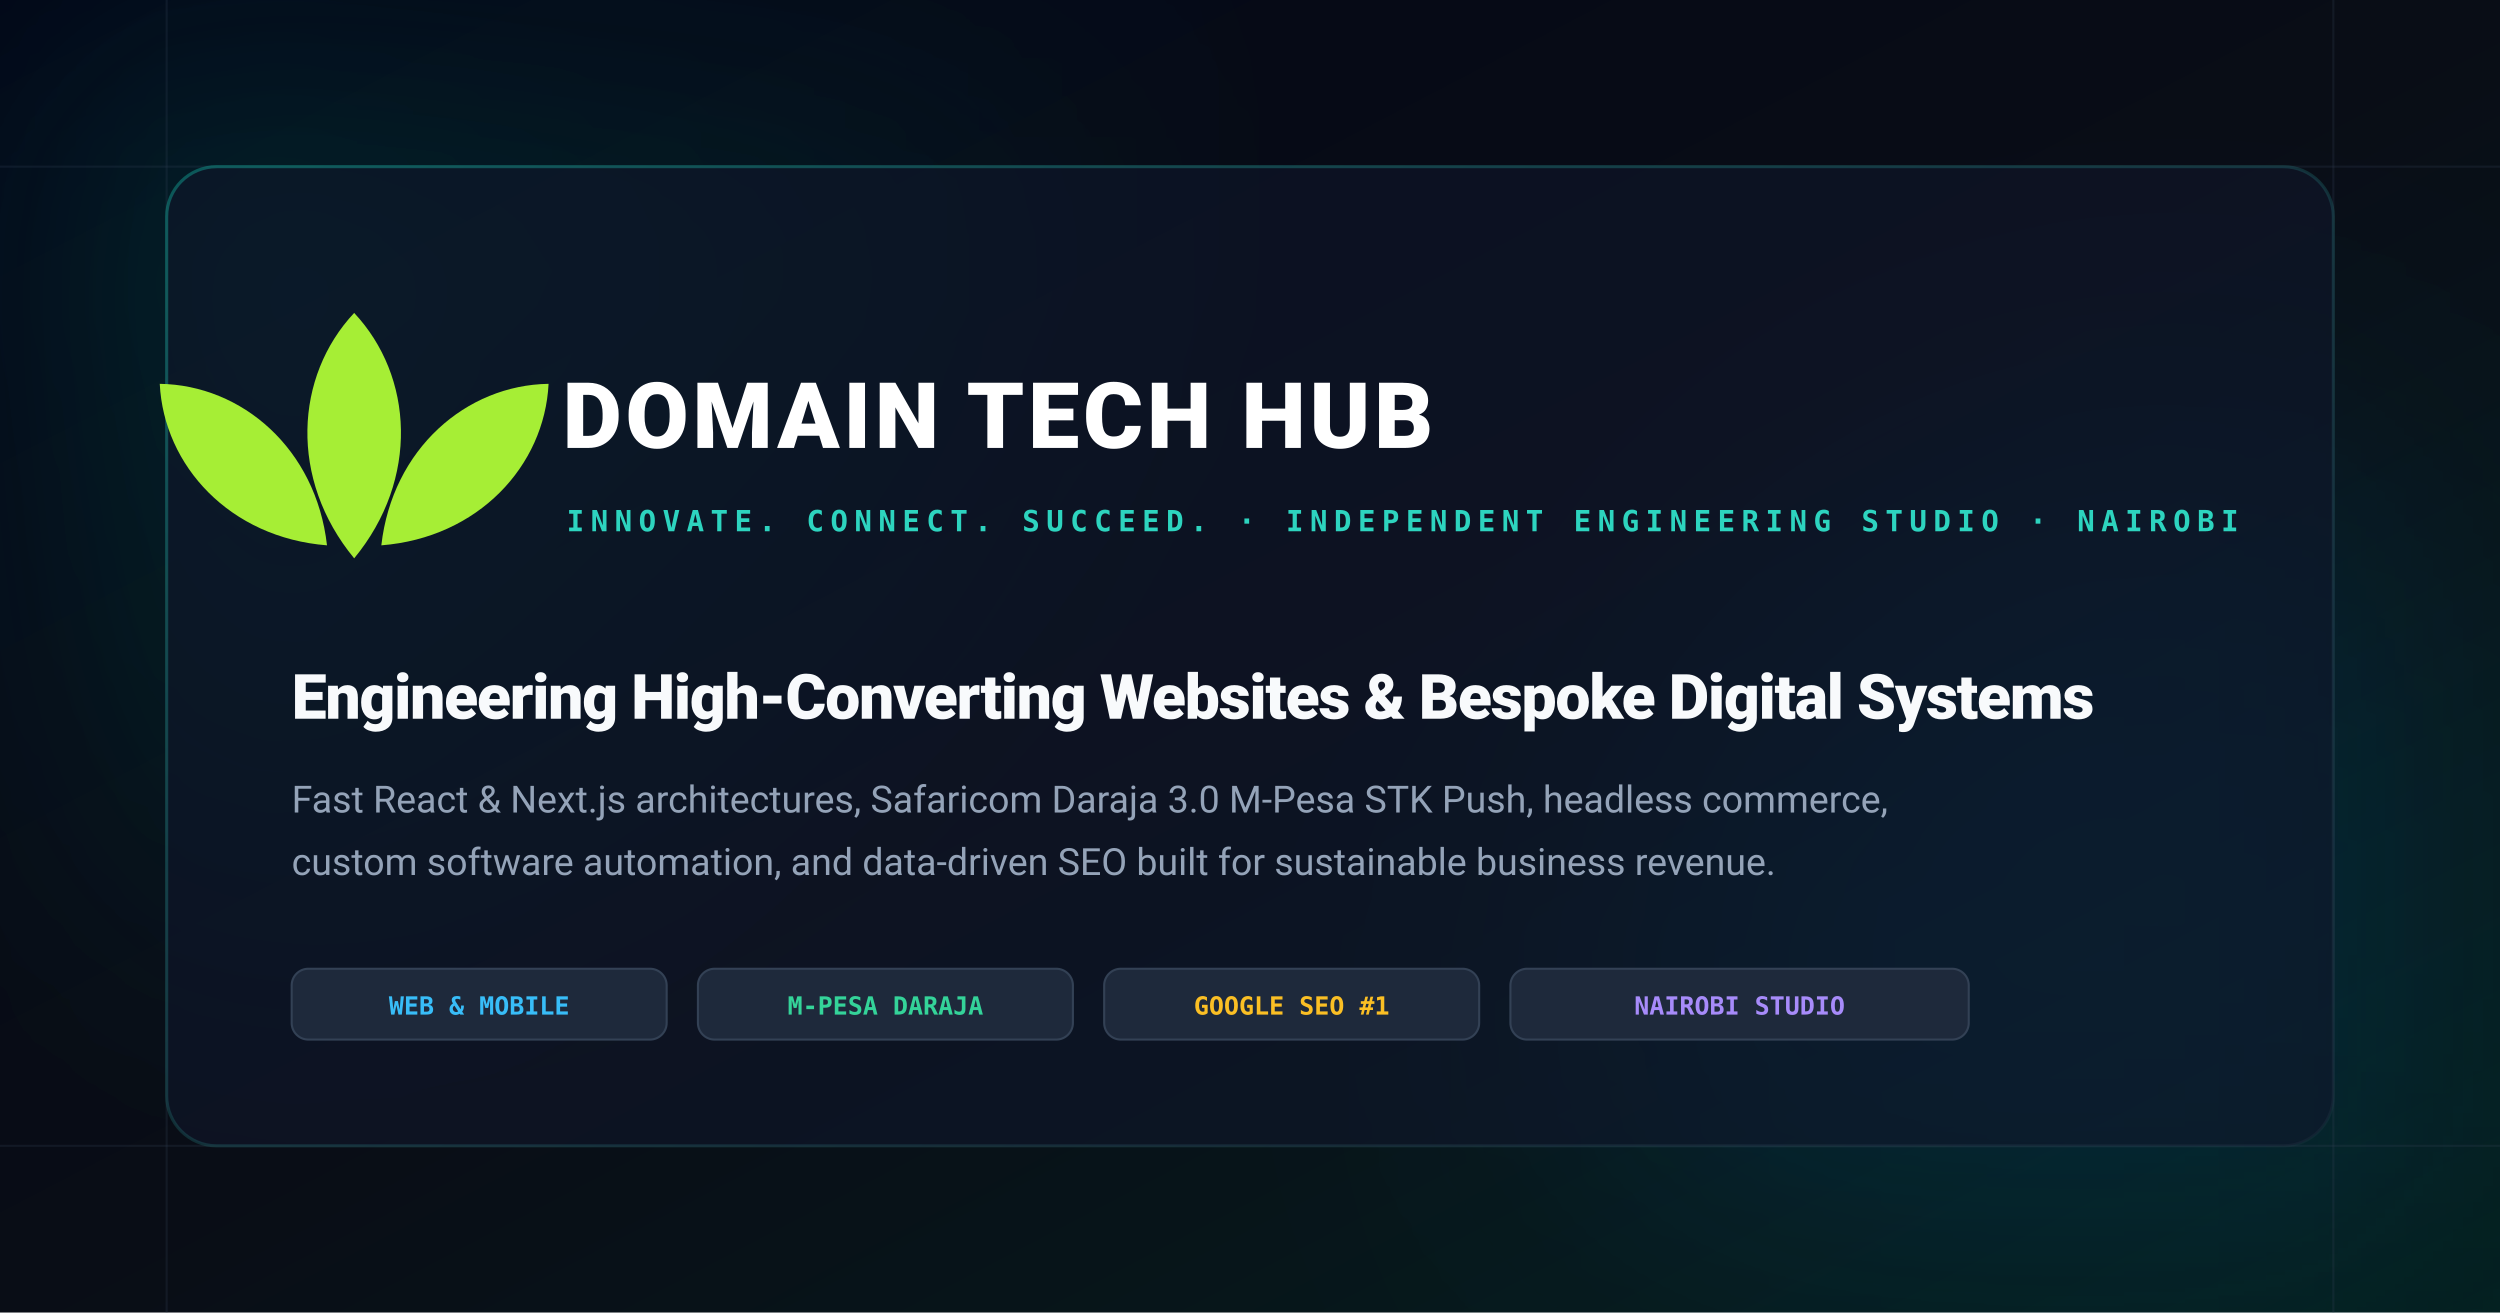
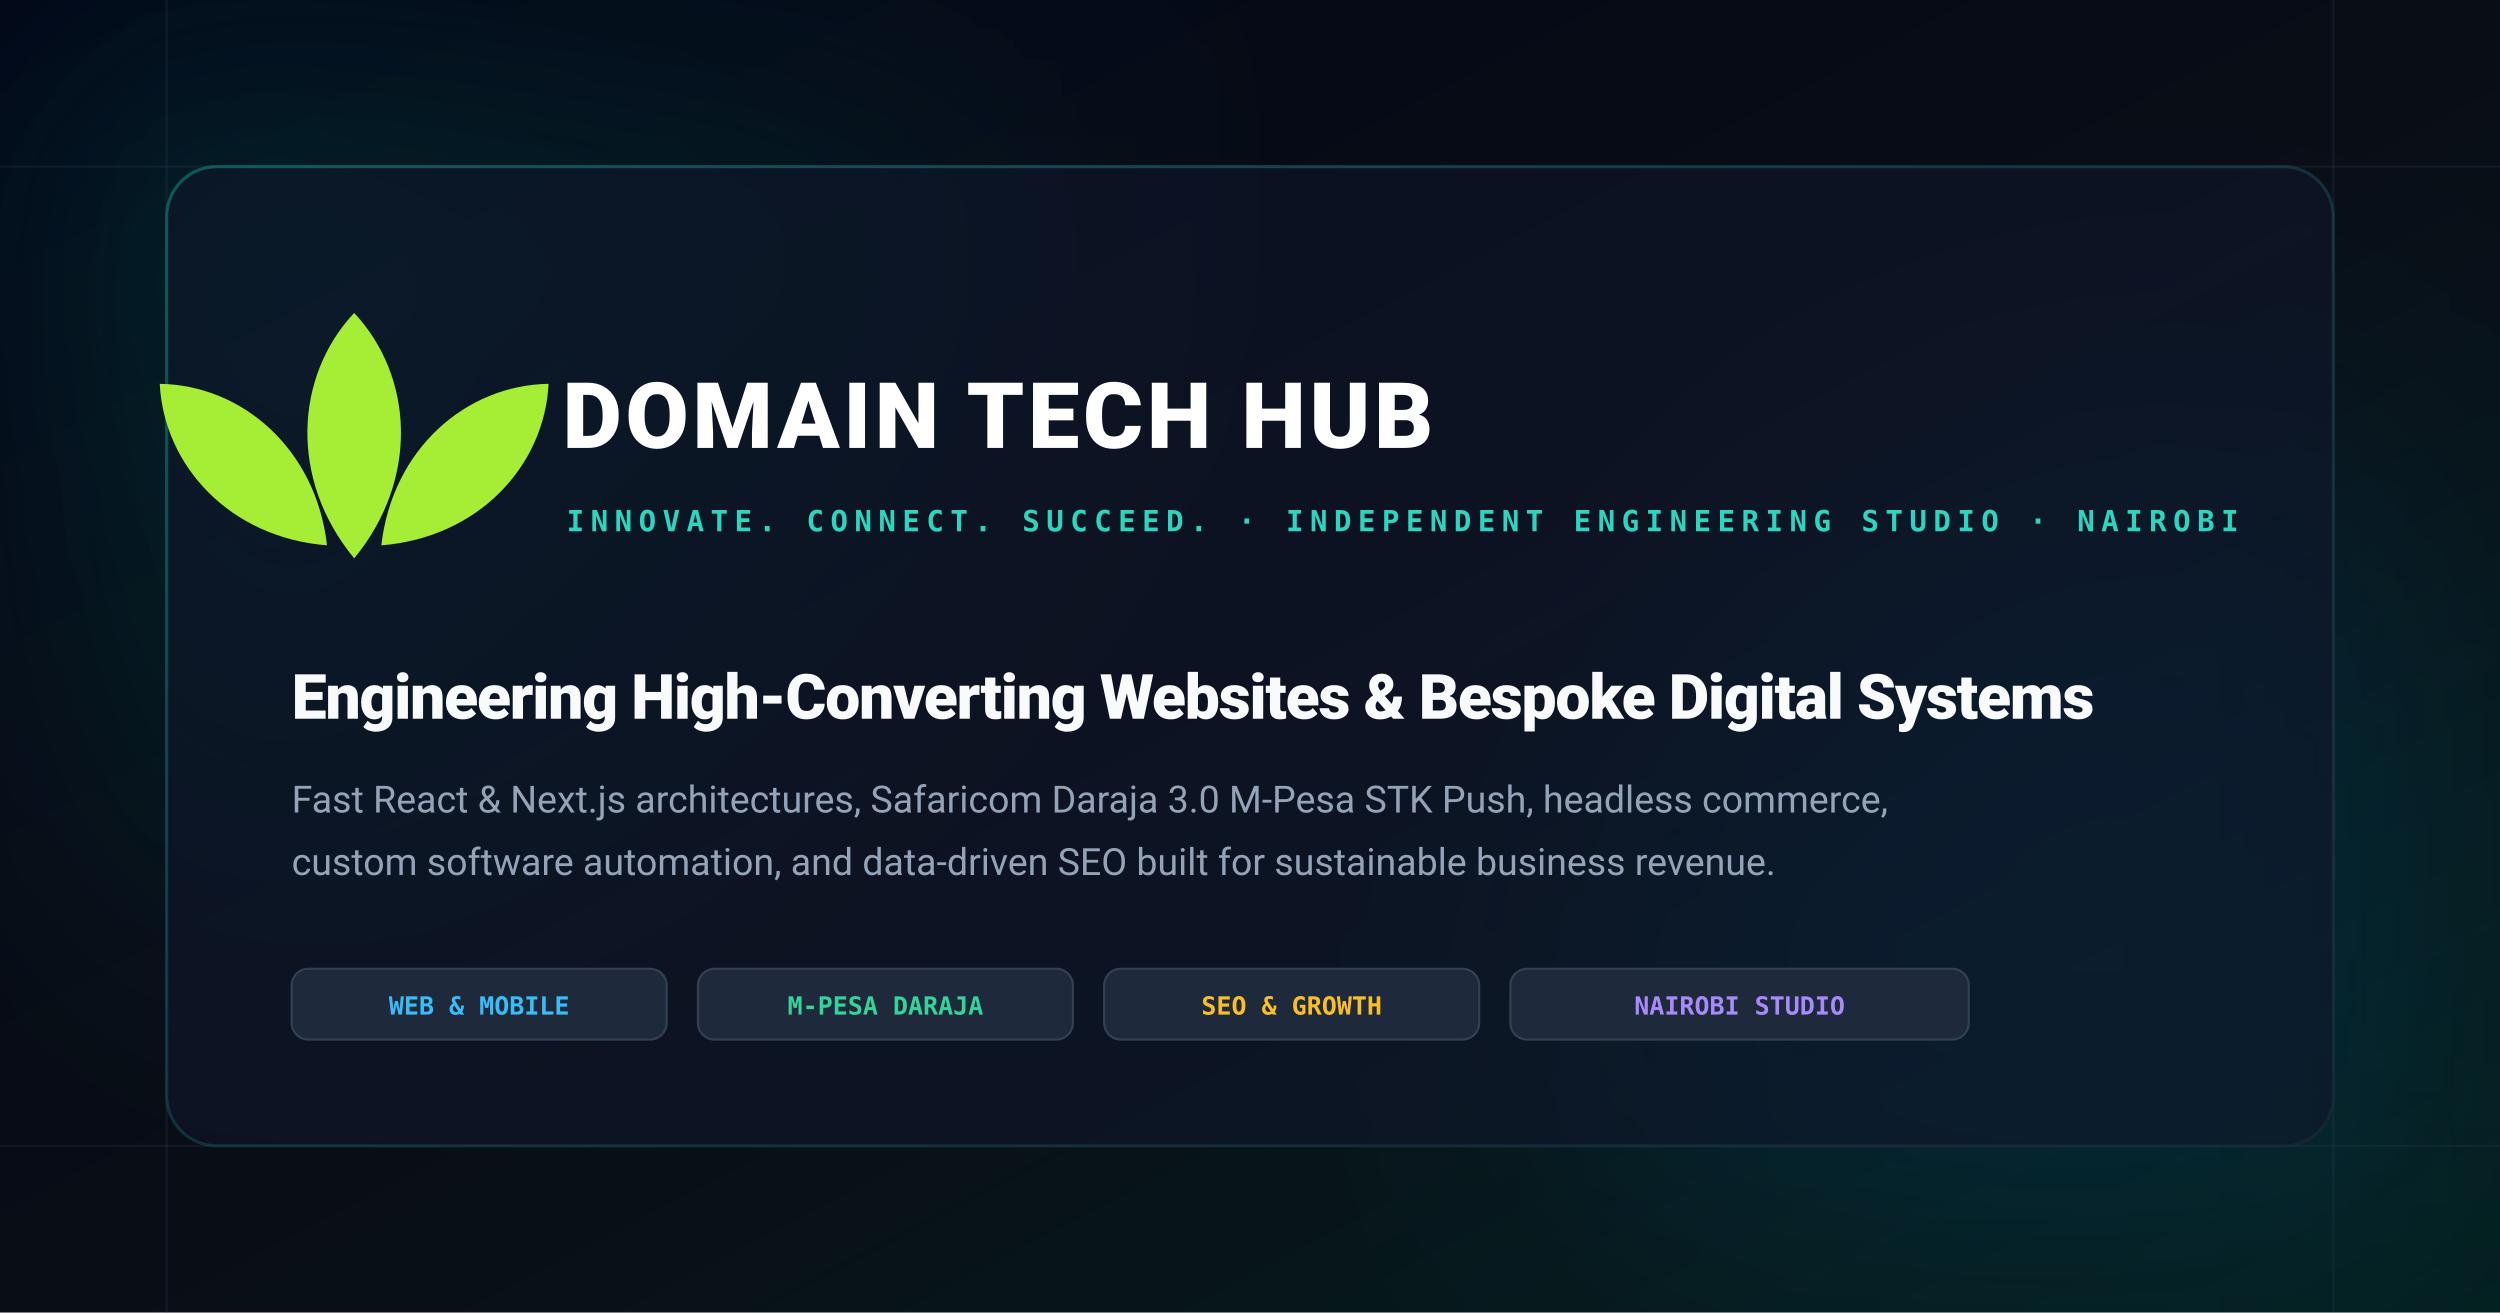
<svg xmlns="http://www.w3.org/2000/svg" viewBox="0 0 1200 630" width="1200" height="630">
  <defs>
    <linearGradient id="bg-grad" x1="0%" y1="0%" x2="100%" y2="100%">
      <stop offset="0%" stop-color="#020617" />
      <stop offset="50%" stop-color="#090d16" />
      <stop offset="100%" stop-color="#041f1e" />
    </linearGradient>
    <linearGradient id="glow-teal" x1="0%" y1="0%" x2="100%" y2="100%">
      <stop offset="0%" stop-color="#0d9488" stop-opacity="0.35" />
      <stop offset="100%" stop-color="#065f46" stop-opacity="0" />
    </linearGradient>
    <linearGradient id="border-grad" x1="0%" y1="0%" x2="100%" y2="100%">
      <stop offset="0%" stop-color="#14b8a6" stop-opacity="0.4" />
      <stop offset="100%" stop-color="#334155" stop-opacity="0.2" />
    </linearGradient>
    <path id="og-leaf" d="M 0,-70 C 30,-38 33,14 0,54 C -33,14 -30,-38 0,-70 Z" />
  </defs>
  <rect width="1200" height="630" fill="url(#bg-grad)" />
  <circle cx="200" cy="150" r="320" fill="url(#glow-teal)" filter="blur(80px)" />
  <circle cx="1050" cy="500" r="280" fill="#0284c7" fill-opacity="0.15" filter="blur(90px)" />
  <g stroke="#334155" stroke-opacity="0.25" stroke-width="1">
    <line x1="80" y1="0" x2="80" y2="630" />
    <line x1="1120" y1="0" x2="1120" y2="630" />
    <line x1="0" y1="80" x2="1200" y2="80" />
    <line x1="0" y1="550" x2="1200" y2="550" />
  </g>
  <rect x="80" y="80" width="1040" height="470" rx="24" fill="#0f172a" fill-opacity="0.6" stroke="url(#border-grad)" stroke-width="1.5" />
  <g transform="translate(170, 230)">
    <use href="#og-leaf" x="0" y="-14" transform="scale(0.95)" fill="#A6EE35" />
    <use href="#og-leaf" transform="translate(-48, -2) rotate(-46) scale(0.9)" fill="#A6EE35" />
    <use href="#og-leaf" transform="translate(48, -2) rotate(46) scale(0.9)" fill="#A6EE35" />
  </g>
  <text x="270" y="215" font-family="-apple-system, BlinkMacSystemFont, 'Segoe UI', Roboto, 'Helvetica Neue', Arial, sans-serif" font-size="44" font-weight="900" fill="#ffffff" letter-spacing="0.04em">
    DOMAIN TECH HUB
  </text>
  <text x="272" y="255" font-family="ui-monospace, SFMono-Regular, Menlo, Monaco, Consolas, monospace" font-size="14" font-weight="700" fill="#2dd4bf" letter-spacing="0.22em">
    INNOVATE. CONNECT. SUCCEED. · INDEPENDENT ENGINEERING STUDIO · NAIROBI
  </text>
  <text x="140" y="345" font-family="-apple-system, BlinkMacSystemFont, 'Segoe UI', Roboto, 'Helvetica Neue', Arial, sans-serif" font-size="30" font-weight="800" fill="#f8fafc" letter-spacing="-0.02em">
    Engineering High-Converting Websites &amp; Bespoke Digital Systems
  </text>
  <text x="140" y="390" font-family="-apple-system, BlinkMacSystemFont, 'Segoe UI', Roboto, 'Helvetica Neue', Arial, sans-serif" font-size="18" font-weight="400" fill="#94a3b8">
    Fast React &amp; Next.js architectures, Safaricom Daraja 3.0 M-Pesa STK Push, headless commerce,
  </text>
  <text x="140" y="420" font-family="-apple-system, BlinkMacSystemFont, 'Segoe UI', Roboto, 'Helvetica Neue', Arial, sans-serif" font-size="18" font-weight="400" fill="#94a3b8">
    custom software automation, and data-driven SEO built for sustainable business revenue.
  </text>
  <g transform="translate(140, 465)">
    <rect x="0" y="0" width="180" height="34" rx="8" fill="#1e293b" stroke="#334155" stroke-width="1" />
    <text x="90" y="22" font-family="ui-monospace, SFMono-Regular, Menlo, Monaco, Consolas, monospace" font-size="12" font-weight="600" fill="#38bdf8" text-anchor="middle">WEB &amp; MOBILE</text>
    <rect x="195" y="0" width="180" height="34" rx="8" fill="#1e293b" stroke="#334155" stroke-width="1" />
    <text x="285" y="22" font-family="ui-monospace, SFMono-Regular, Menlo, Monaco, Consolas, monospace" font-size="12" font-weight="600" fill="#34d399" text-anchor="middle">M-PESA DARAJA</text>
    <rect x="390" y="0" width="180" height="34" rx="8" fill="#1e293b" stroke="#334155" stroke-width="1" />
-     <text x="480" y="22" font-family="ui-monospace, SFMono-Regular, Menlo, Monaco, Consolas, monospace" font-size="12" font-weight="600" fill="#fbbf24" text-anchor="middle">GOOGLE SEO #1</text>
+     <text x="480" y="22" font-family="ui-monospace, SFMono-Regular, Menlo, Monaco, Consolas, monospace" font-size="12" font-weight="600" fill="#fbbf24" text-anchor="middle">SEO &amp; GROWTH</text>
    <rect x="585" y="0" width="220" height="34" rx="8" fill="#1e293b" stroke="#334155" stroke-width="1" />
    <text x="695" y="22" font-family="ui-monospace, SFMono-Regular, Menlo, Monaco, Consolas, monospace" font-size="12" font-weight="600" fill="#a78bfa" text-anchor="middle">NAIROBI STUDIO</text>
  </g>
</svg>
